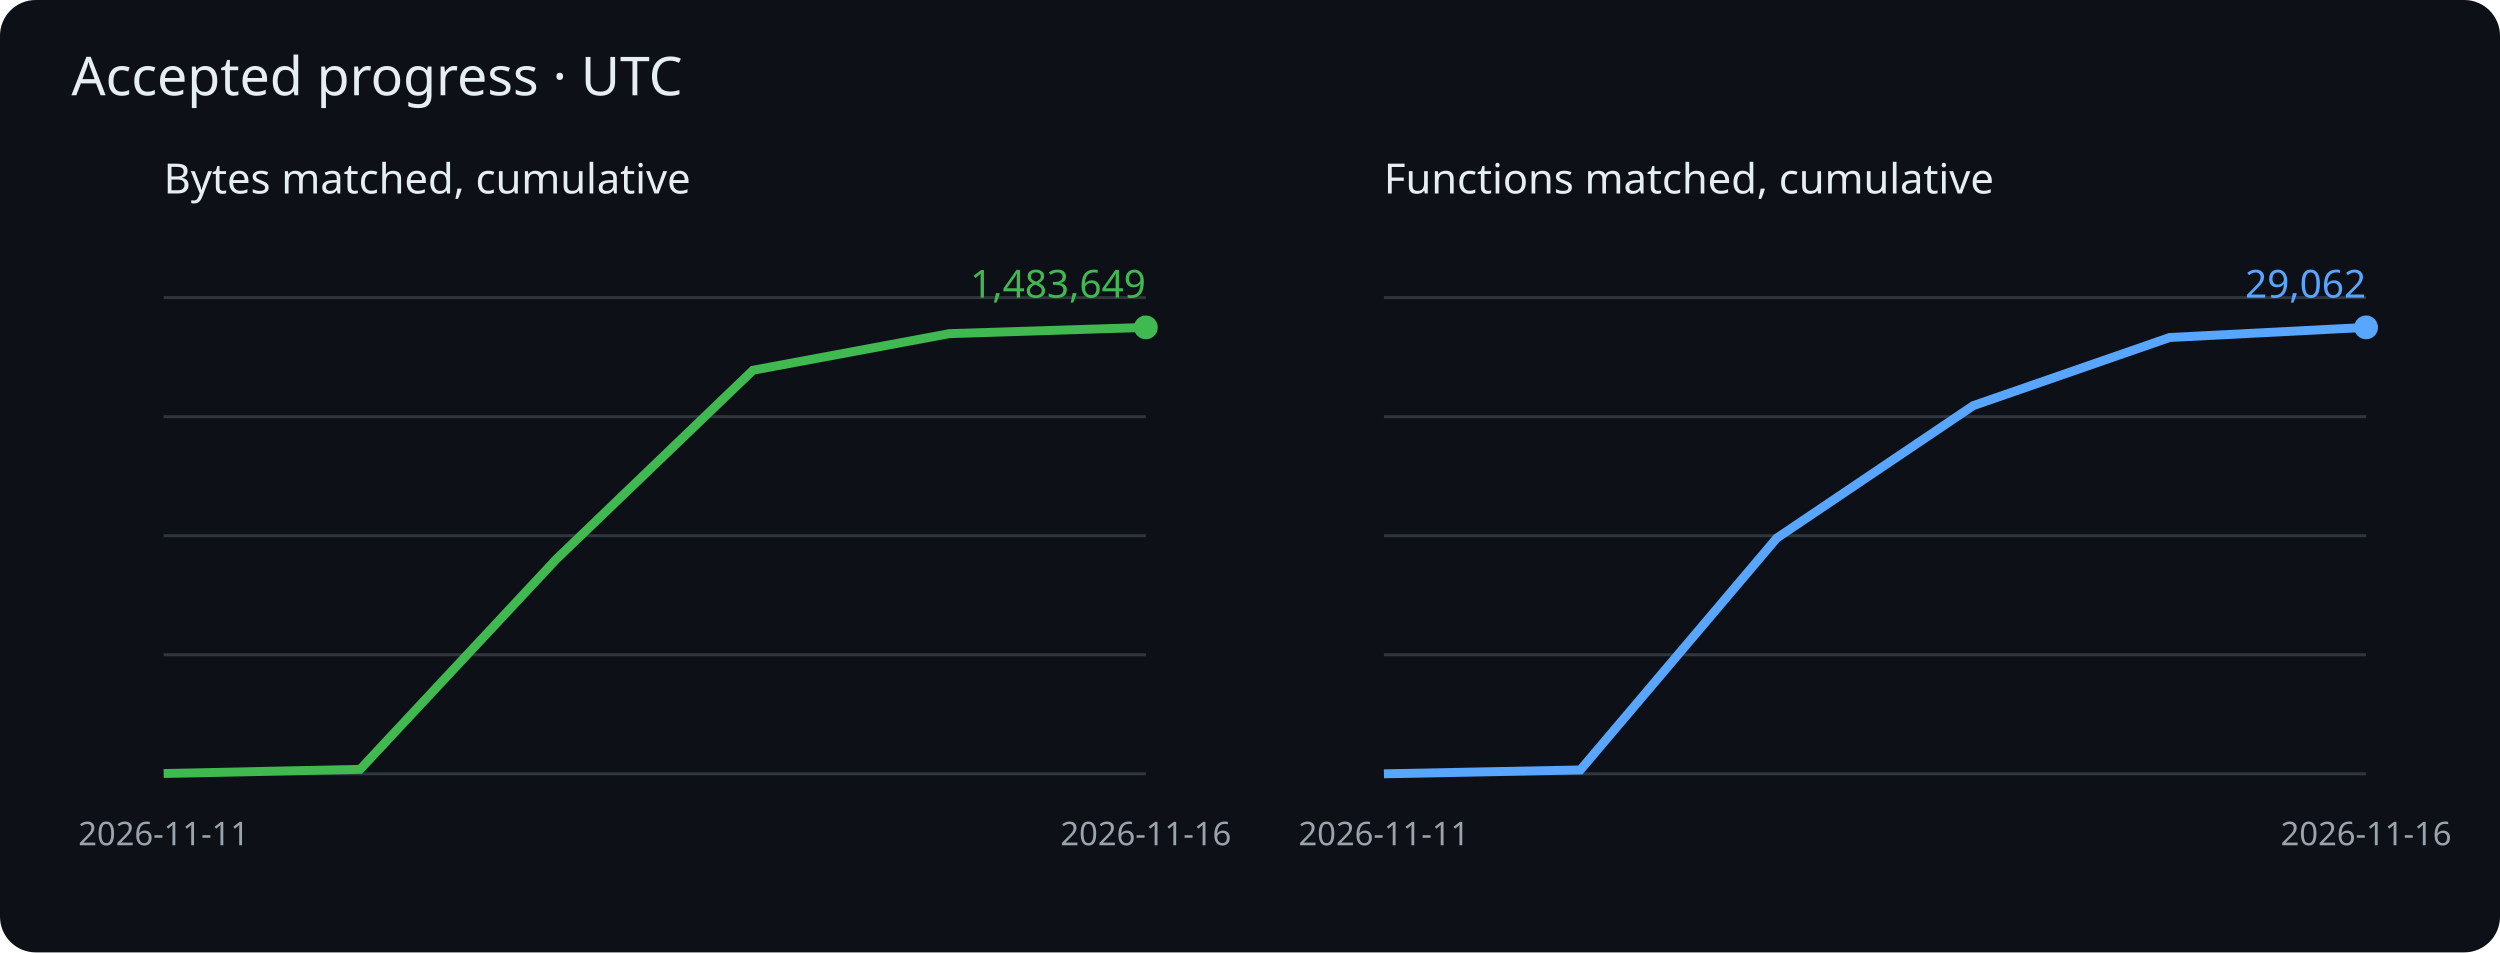
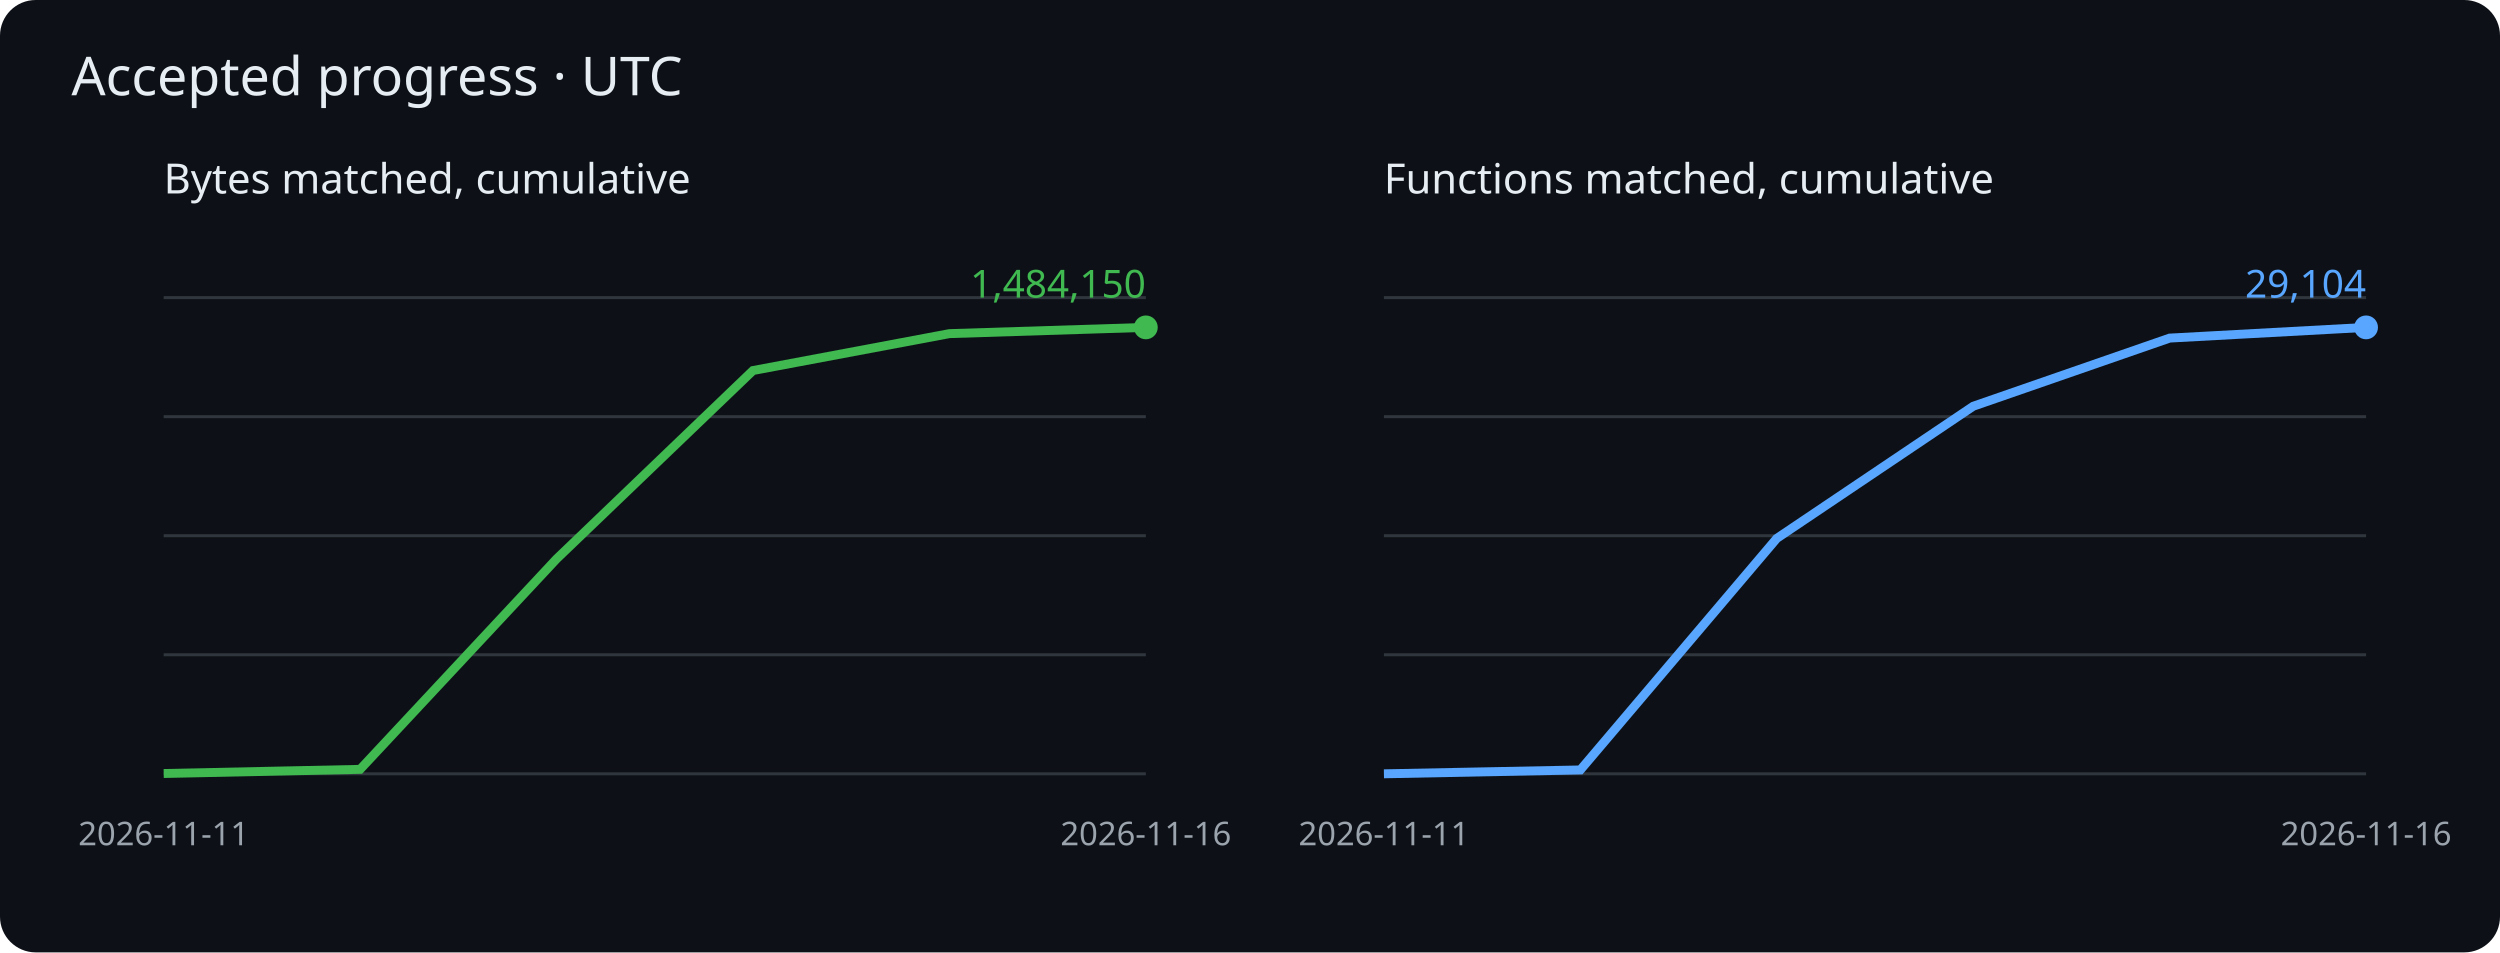
<svg xmlns="http://www.w3.org/2000/svg" viewBox="0 0 840 320" role="img" aria-label="Cumulative matched bytes and functions">
  <rect width="840" height="320" rx="12" fill="#0d1117" />
  <g font-family="sans-serif">
    <text x="24" y="32" fill="#e6edf3" font-size="18">Accepted progress · UTC</text>
    <text x="55" y="65" fill="#e6edf3" font-size="14">Bytes matched, cumulative</text>
    <path d="M55 260h330" stroke="#30363d" />
    <path d="M55 220h330" stroke="#30363d" />
    <path d="M55 180h330" stroke="#30363d" />
    <path d="M55 140h330" stroke="#30363d" />
    <path d="M55 100h330" stroke="#30363d" />
-     <polyline points="55.0,259.9 121.0,258.5 187.0,187.8 253.0,124.4 319.0,112.1 385.0,110.0" fill="none" stroke="#3fb950" stroke-width="3" />
+     <polyline points="55.0,259.9 121.0,258.5 187.0,187.8 253.0,124.5 319.0,112.1 385.0,110.0" fill="none" stroke="#3fb950" stroke-width="3" />
    <circle cx="385.0" cy="110.0" r="4" fill="#3fb950" />
-     <text x="385.0" y="100.0" text-anchor="end" fill="#3fb950" font-size="13">1,483,649</text>
+     <text x="385.0" y="100.0" text-anchor="end" fill="#3fb950" font-size="13">1,484,150</text>
    <text x="55.0" y="284" fill="#9ba3ad" font-size="11" text-anchor="middle">2026-11-11</text>
    <text x="385.0" y="284" fill="#9ba3ad" font-size="11" text-anchor="middle">2026-11-16</text>
    <text x="465" y="65" fill="#e6edf3" font-size="14">Functions matched, cumulative</text>
    <path d="M465 260h330" stroke="#30363d" />
    <path d="M465 220h330" stroke="#30363d" />
    <path d="M465 180h330" stroke="#30363d" />
    <path d="M465 140h330" stroke="#30363d" />
    <path d="M465 100h330" stroke="#30363d" />
-     <polyline points="465.0,260.0 531.0,258.7 597.0,180.8 663.0,136.3 729.0,113.4 795.0,110.0" fill="none" stroke="#58a6ff" stroke-width="3" />
+     <polyline points="465.0,260.0 531.0,258.7 597.0,180.9 663.0,136.5 729.0,113.6 795.0,110.0" fill="none" stroke="#58a6ff" stroke-width="3" />
    <circle cx="795.0" cy="110.0" r="4" fill="#58a6ff" />
-     <text x="795.0" y="100.0" text-anchor="end" fill="#58a6ff" font-size="13">29,062</text>
+     <text x="795.0" y="100.0" text-anchor="end" fill="#58a6ff" font-size="13">29,104</text>
    <text x="465.0" y="284" fill="#9ba3ad" font-size="11" text-anchor="middle">2026-11-11</text>
    <text x="795.0" y="284" fill="#9ba3ad" font-size="11" text-anchor="middle">2026-11-16</text>
  </g>
</svg>
